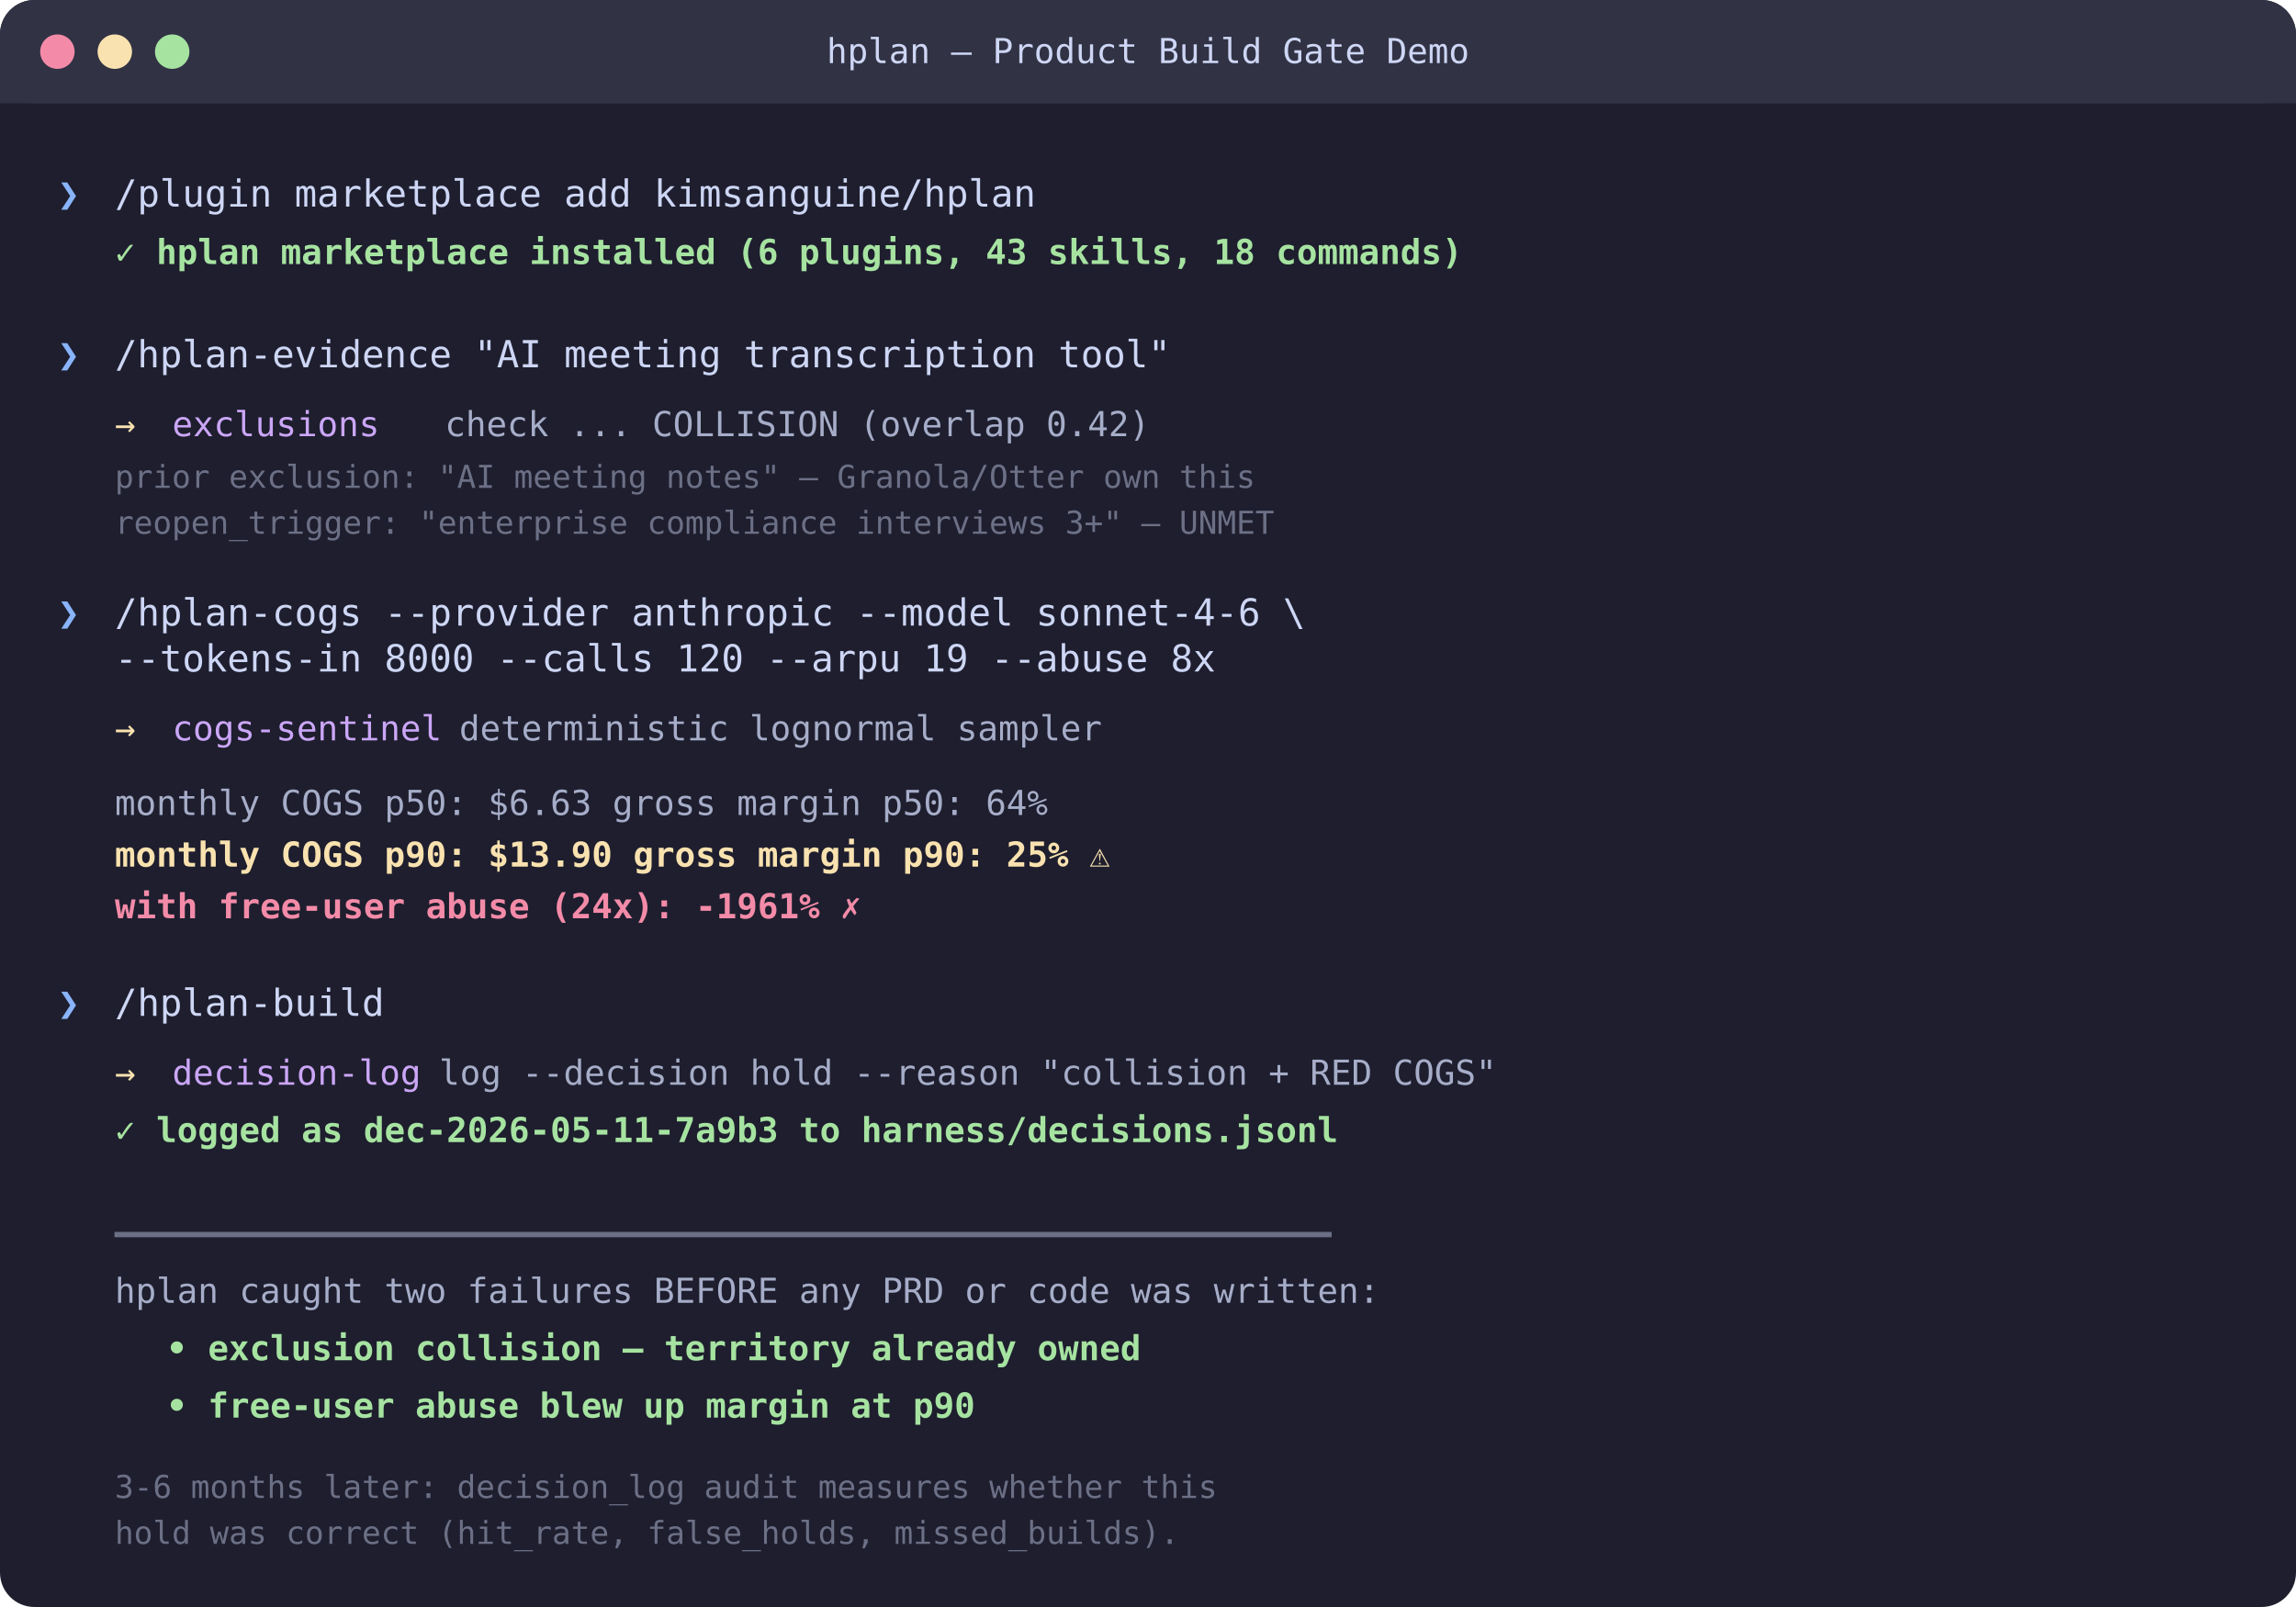
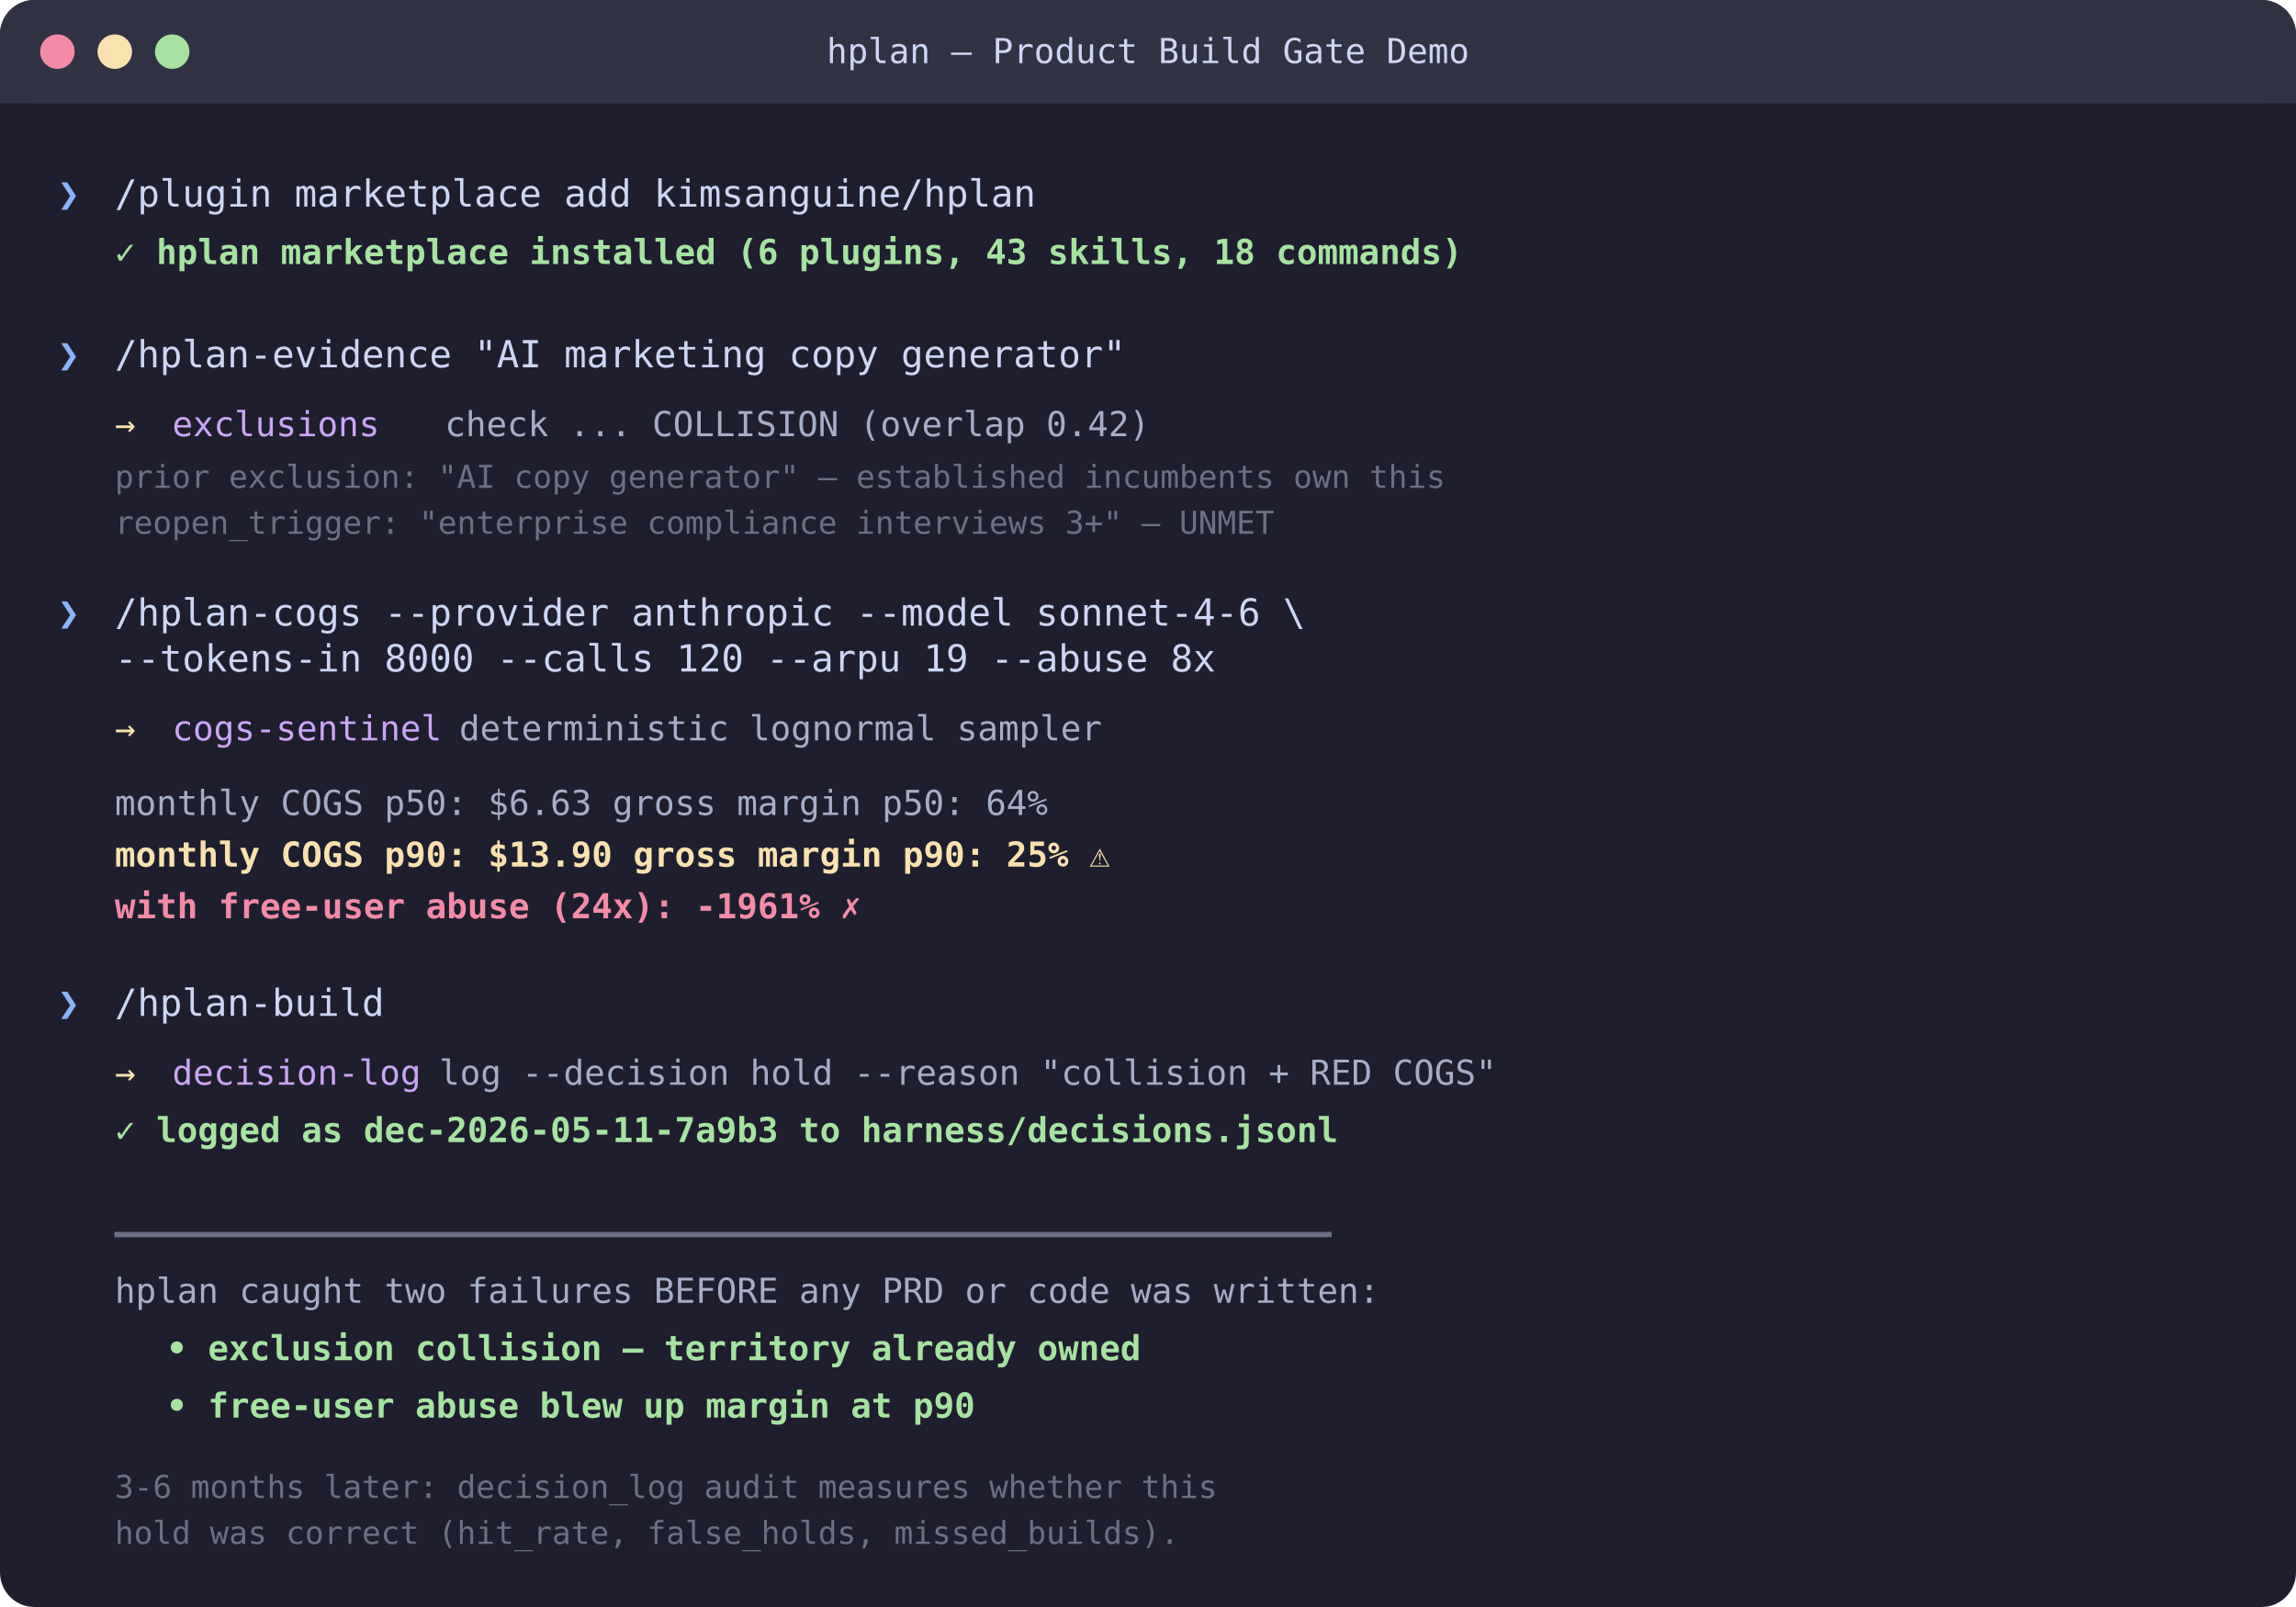
<svg xmlns="http://www.w3.org/2000/svg" width="800" height="560" viewBox="0 0 800 560">
  <style>
    @keyframes fade1 { 0%,8%{opacity:0} 12%,100%{opacity:1} }
    @keyframes fade2 { 0%,22%{opacity:0} 26%,100%{opacity:1} }
    @keyframes fade3 { 0%,36%{opacity:0} 40%,100%{opacity:1} }
    @keyframes fade4 { 0%,50%{opacity:0} 54%,100%{opacity:1} }
    @keyframes fade5 { 0%,64%{opacity:0} 68%,100%{opacity:1} }
    @keyframes fade6 { 0%,78%{opacity:0} 82%,100%{opacity:1} }
    .term-bg { fill: #1e1e2e; }
    .title-bar { fill: #313244; }
    .dot-red { fill: #f38ba8; }
    .dot-yellow { fill: #f9e2af; }
    .dot-green { fill: #a6e3a1; }
    .prompt { fill: #89b4fa; font-family: 'SF Mono', 'Fira Code', monospace; font-size: 13px; }
    .cmd { fill: #cdd6f4; font-family: 'SF Mono', 'Fira Code', monospace; font-size: 13px; }
    .output { fill: #a6adc8; font-family: 'SF Mono', 'Fira Code', monospace; font-size: 12px; }
    .ok { fill: #a6e3a1; font-family: 'SF Mono', 'Fira Code', monospace; font-size: 12px; font-weight: bold; }
    .warn { fill: #f9e2af; font-family: 'SF Mono', 'Fira Code', monospace; font-size: 12px; font-weight: bold; }
    .bad { fill: #f38ba8; font-family: 'SF Mono', 'Fira Code', monospace; font-size: 12px; font-weight: bold; }
    .skill-tag { fill: #cba6f7; font-family: 'SF Mono', 'Fira Code', monospace; font-size: 12px; }
    .arrow { fill: #f9e2af; font-family: 'SF Mono', 'Fira Code', monospace; font-size: 12px; }
    .dim { fill: #6c7086; font-family: 'SF Mono', 'Fira Code', monospace; font-size: 11px; }
    .row1 { animation: fade1 8s infinite; }
    .row2 { animation: fade2 8s infinite; }
    .row3 { animation: fade3 8s infinite; }
    .row4 { animation: fade4 8s infinite; }
    .row5 { animation: fade5 8s infinite; }
    .row6 { animation: fade6 8s infinite; }
  </style>
  <rect class="term-bg" width="800" height="560" rx="12" />
  <rect class="title-bar" width="800" height="36" rx="12" />
  <rect class="title-bar" width="800" height="20" y="16" />
  <circle class="dot-red" cx="20" cy="18" r="6" />
  <circle class="dot-yellow" cx="40" cy="18" r="6" />
  <circle class="dot-green" cx="60" cy="18" r="6" />
  <text x="400" y="22" fill="#cdd6f4" font-family="'SF Mono', monospace" font-size="12" text-anchor="middle">hplan — Product Build Gate Demo</text>
  <g class="row1">
    <text class="prompt" x="20" y="72">❯</text>
    <text class="cmd" x="40" y="72">/plugin marketplace add kimsanguine/hplan</text>
    <text class="ok" x="40" y="92">✓ hplan marketplace installed (6 plugins, 43 skills, 18 commands)</text>
  </g>
  <g class="row2">
    <text class="prompt" x="20" y="128">❯</text>
-     <text class="cmd" x="40" y="128">/hplan-evidence "AI meeting transcription tool"</text>
+     <text class="cmd" x="40" y="128">/hplan-evidence "AI marketing copy generator"</text>
    <text class="arrow" x="40" y="152">→</text>
    <text class="skill-tag" x="60" y="152">exclusions</text>
    <text class="output" x="155" y="152">check ... COLLISION (overlap 0.42)</text>
-     <text class="dim" x="40" y="170">  prior exclusion: "AI meeting notes" — Granola/Otter own this</text>
+     <text class="dim" x="40" y="170">  prior exclusion: "AI copy generator" — established incumbents own this</text>
    <text class="dim" x="40" y="186">  reopen_trigger: "enterprise compliance interviews 3+" — UNMET</text>
  </g>
  <g class="row3">
    <text class="prompt" x="20" y="218">❯</text>
    <text class="cmd" x="40" y="218">/hplan-cogs --provider anthropic --model sonnet-4-6 \</text>
    <text class="cmd" x="40" y="234">          --tokens-in 8000 --calls 120 --arpu 19 --abuse 8x</text>
    <text class="arrow" x="40" y="258">→</text>
    <text class="skill-tag" x="60" y="258">cogs-sentinel</text>
    <text class="output" x="160" y="258">deterministic lognormal sampler</text>
  </g>
  <g class="row4">
    <text class="output" x="40" y="284">  monthly COGS p50:  $6.63       gross margin p50:  64%</text>
    <text class="warn" x="40" y="302">  monthly COGS p90:  $13.90      gross margin p90:  25%  ⚠</text>
    <text class="bad" x="40" y="320">  with free-user abuse (24x):                   -1961%  ✗</text>
  </g>
  <g class="row5">
    <text class="prompt" x="20" y="354">❯</text>
    <text class="cmd" x="40" y="354">/hplan-build</text>
    <text class="arrow" x="40" y="378">→</text>
    <text class="skill-tag" x="60" y="378">decision-log</text>
    <text class="output" x="153" y="378">log --decision hold --reason "collision + RED COGS"</text>
    <text class="ok" x="40" y="398">✓ logged as dec-2026-05-11-7a9b3 to harness/decisions.jsonl</text>
  </g>
  <g class="row6">
    <text class="dim" x="40" y="434">━━━━━━━━━━━━━━━━━━━━━━━━━━━━━━━━━━━━━━━━━━━━━━━━━━━━━━━━━━━━━━━━</text>
    <text class="output" x="40" y="454">hplan caught two failures BEFORE any PRD or code was written:</text>
    <text class="ok" x="58" y="474">• exclusion collision — territory already owned</text>
    <text class="ok" x="58" y="494">• free-user abuse blew up margin at p90</text>
    <text class="dim" x="40" y="522">3-6 months later: decision_log audit measures whether this</text>
    <text class="dim" x="40" y="538">hold was correct (hit_rate, false_holds, missed_builds).</text>
  </g>
</svg>
